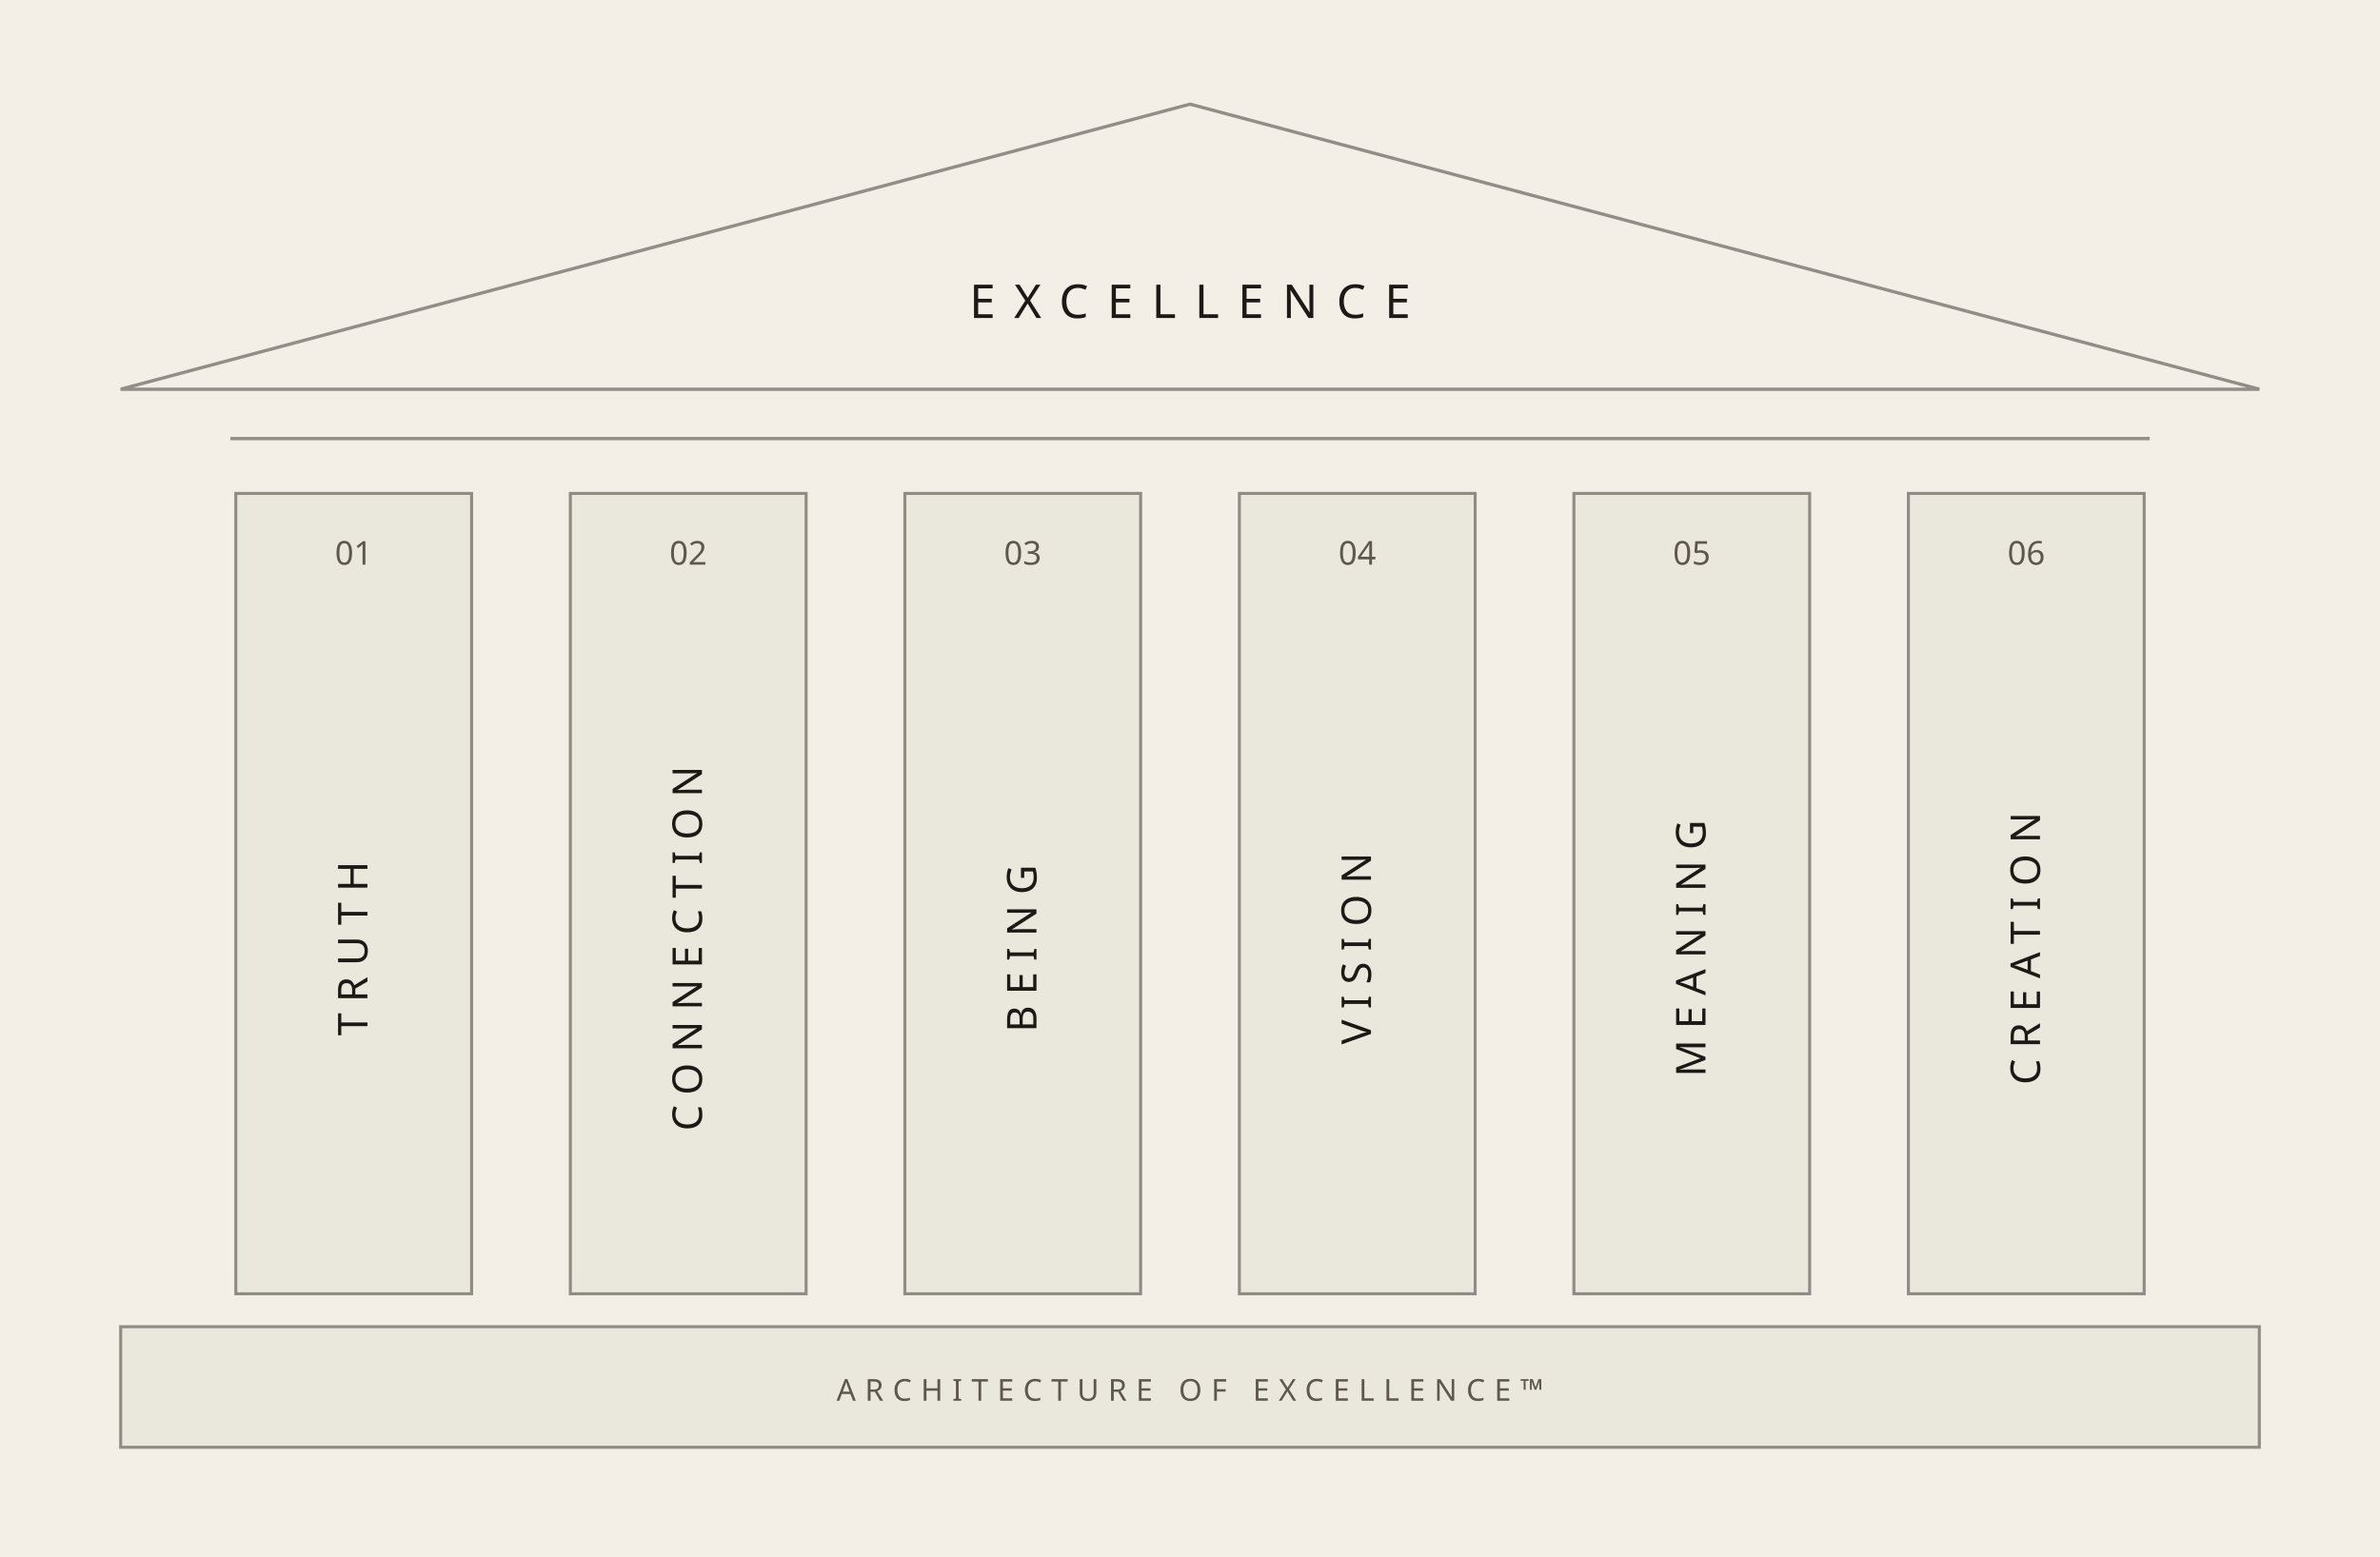
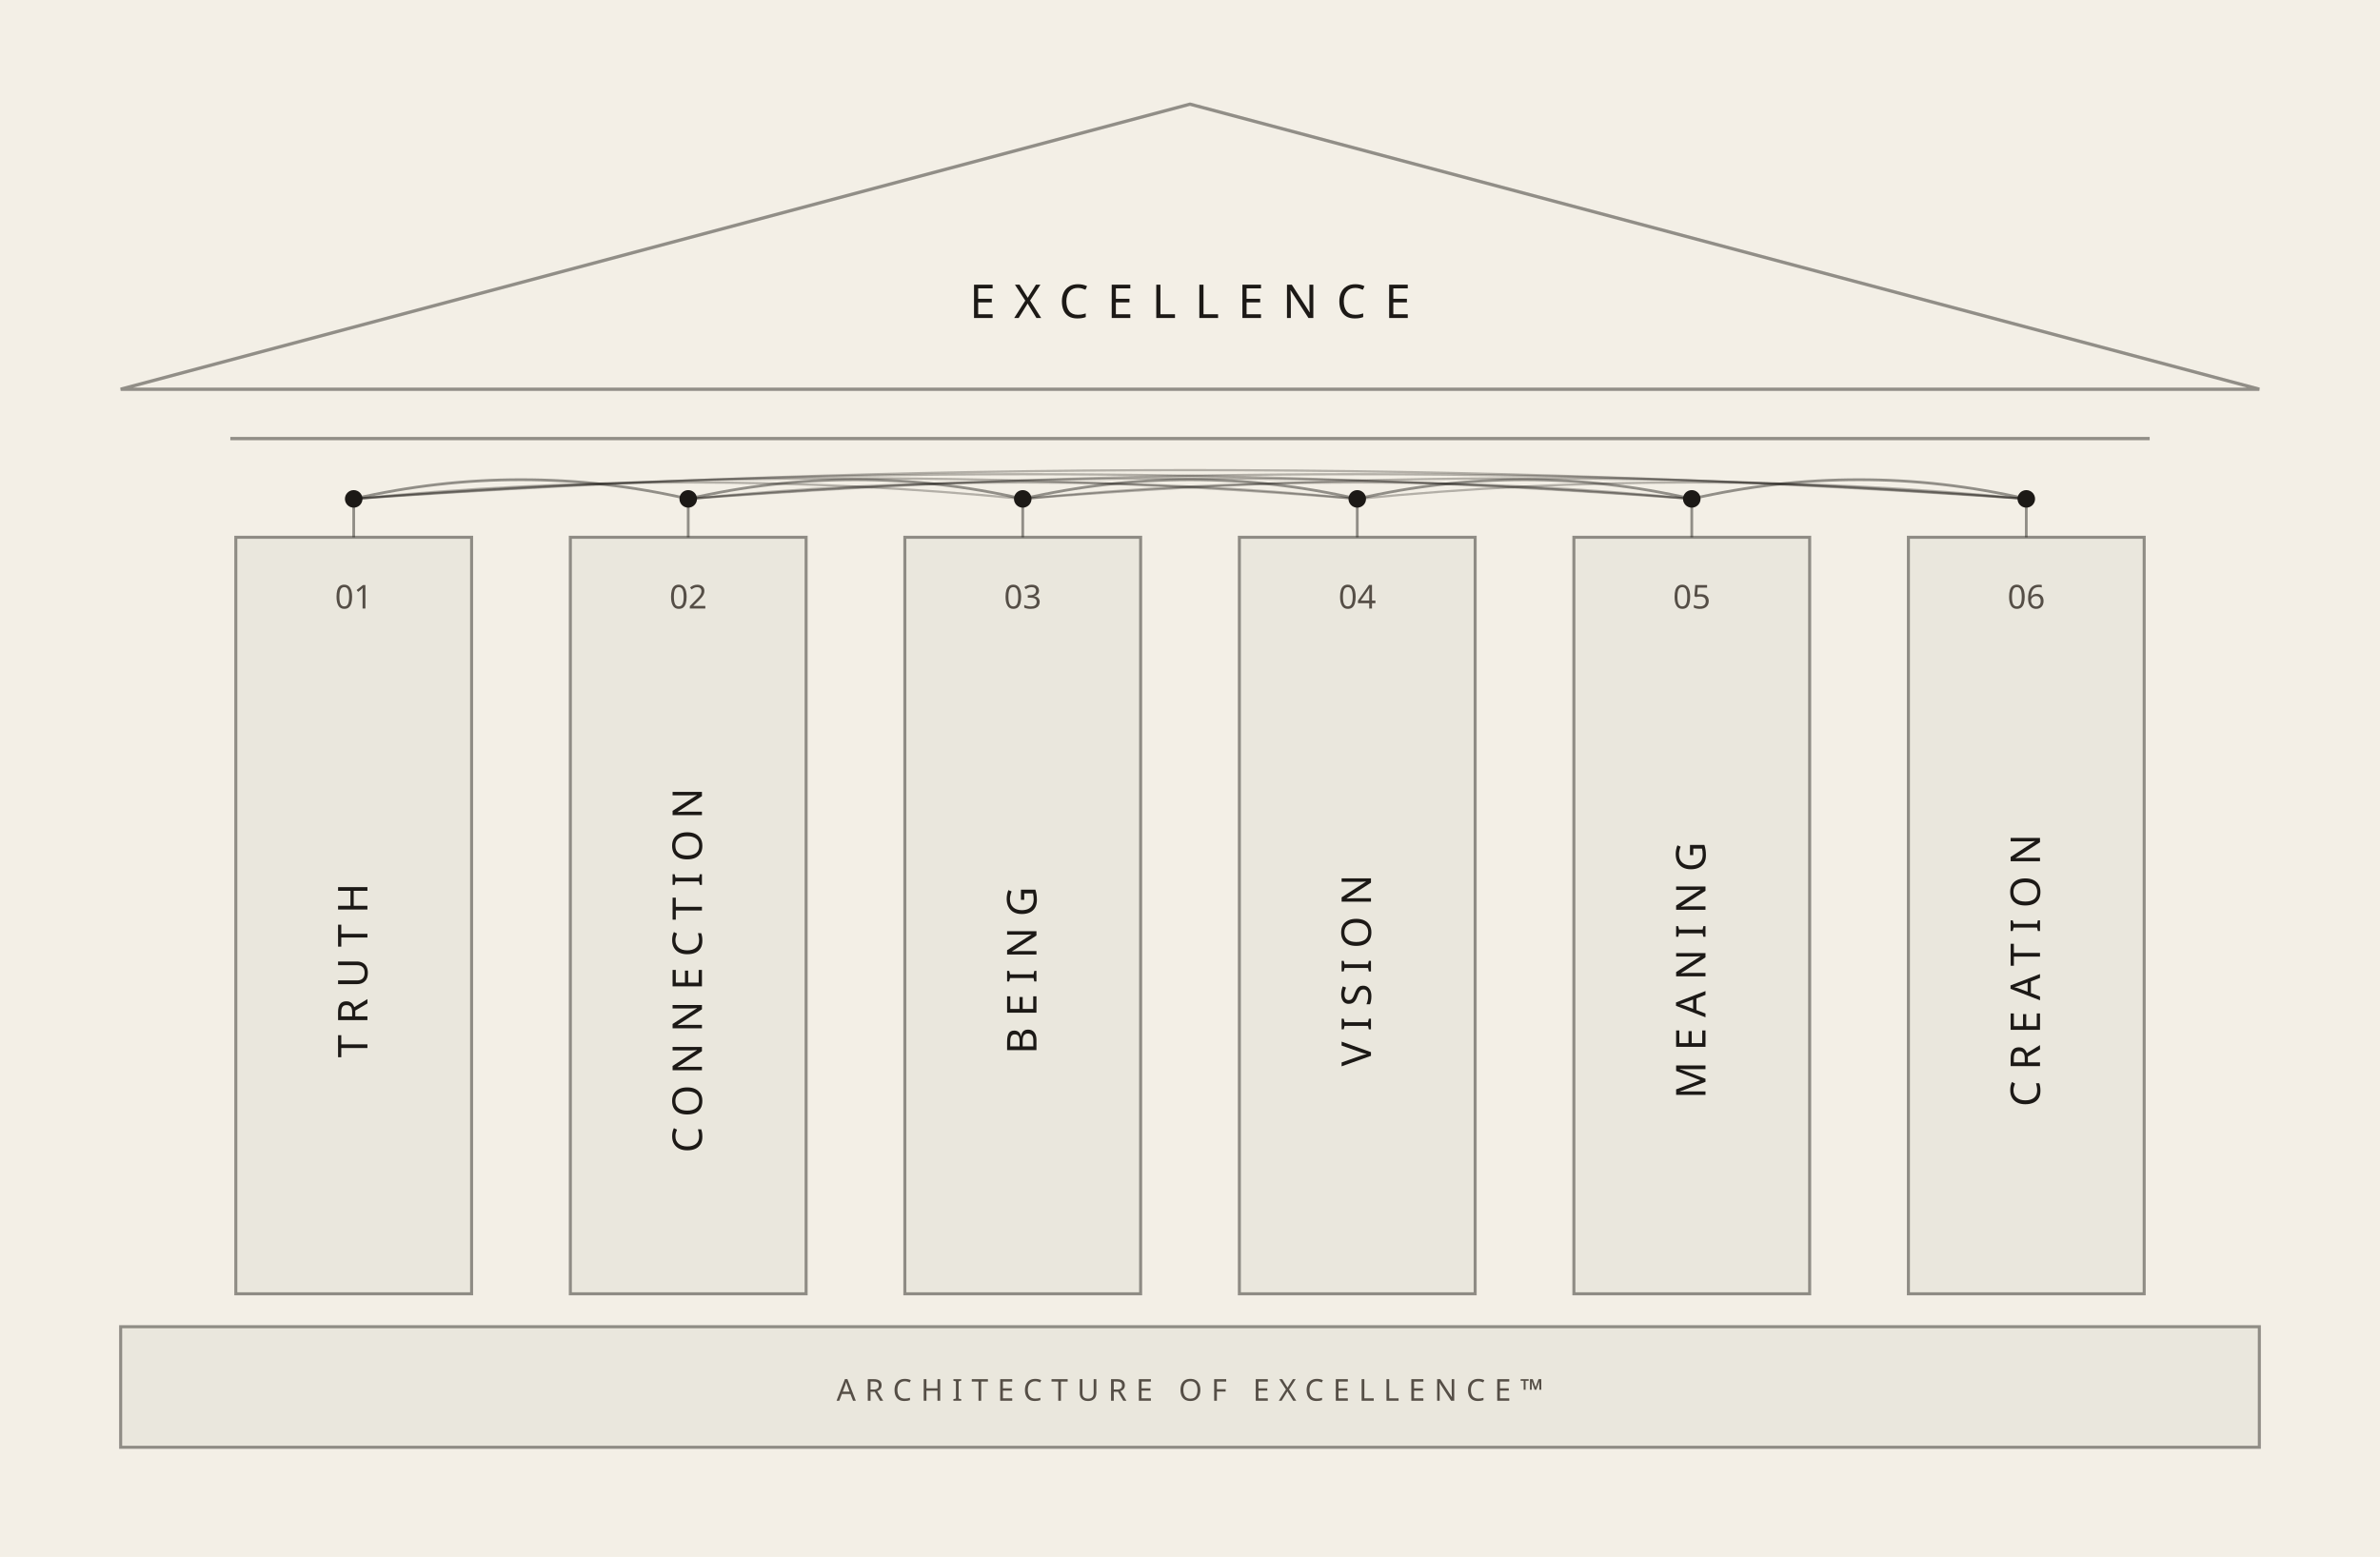
<svg xmlns="http://www.w3.org/2000/svg" id="diagram-b-pillar-model" viewBox="-24 -24 868 568" width="868" height="568">
  <rect x="-24" y="-24" width="868" height="568" fill="rgb(243, 239, 230)" />
  <polygon points="20,118 410,14 800,118" fill="none" stroke="rgba(28, 25, 22, 0.45)" stroke-width="1.2px" stroke-linecap="butt" stroke-linejoin="miter" opacity="1" />
  <text x="410" y="92" text-anchor="middle" fill="rgb(28, 25, 22)" stroke="none" stroke-width="1px" stroke-linecap="butt" stroke-linejoin="miter" font-family="Manrope, sans-serif" font-size="17px" font-weight="400" letter-spacing="6.8px" opacity="1">EXCELLENCE</text>
  <line x1="60" y1="136" x2="760" y2="136" fill="none" stroke="rgba(28, 25, 22, 0.45)" stroke-width="1.2px" stroke-linecap="butt" stroke-linejoin="miter" opacity="1" />
-   <rect x="62" y="156" width="86" height="292" fill="rgba(28, 25, 22, 0.04)" stroke="rgba(28, 25, 22, 0.45)" stroke-width="1.1px" stroke-linecap="butt" stroke-linejoin="miter" opacity="1" />
-   <text x="105" y="182" text-anchor="middle" fill="rgb(94, 87, 79)" stroke="none" stroke-width="1px" stroke-linecap="butt" stroke-linejoin="miter" font-family="Manrope, sans-serif" font-size="12px" font-weight="300" opacity="1">01</text>
-   <text transform="translate(110,322) rotate(-90)" text-anchor="middle" fill="rgb(28, 25, 22)" stroke="none" stroke-width="1px" stroke-linecap="butt" stroke-linejoin="miter" font-family="Manrope, sans-serif" font-size="15px" font-weight="400" letter-spacing="3.9px" opacity="1">TRUTH</text>
-   <rect x="184" y="156" width="86" height="292" fill="rgba(28, 25, 22, 0.04)" stroke="rgba(28, 25, 22, 0.45)" stroke-width="1.1px" stroke-linecap="butt" stroke-linejoin="miter" opacity="1" />
-   <text x="227" y="182" text-anchor="middle" fill="rgb(94, 87, 79)" stroke="none" stroke-width="1px" stroke-linecap="butt" stroke-linejoin="miter" font-family="Manrope, sans-serif" font-size="12px" font-weight="300" opacity="1">02</text>
-   <text transform="translate(232,322) rotate(-90)" text-anchor="middle" fill="rgb(28, 25, 22)" stroke="none" stroke-width="1px" stroke-linecap="butt" stroke-linejoin="miter" font-family="Manrope, sans-serif" font-size="15px" font-weight="400" letter-spacing="3.9px" opacity="1">CONNECTION</text>
-   <rect x="306" y="156" width="86" height="292" fill="rgba(28, 25, 22, 0.04)" stroke="rgba(28, 25, 22, 0.45)" stroke-width="1.1px" stroke-linecap="butt" stroke-linejoin="miter" opacity="1" />
-   <text x="349" y="182" text-anchor="middle" fill="rgb(94, 87, 79)" stroke="none" stroke-width="1px" stroke-linecap="butt" stroke-linejoin="miter" font-family="Manrope, sans-serif" font-size="12px" font-weight="300" opacity="1">03</text>
-   <text transform="translate(354,322) rotate(-90)" text-anchor="middle" fill="rgb(28, 25, 22)" stroke="none" stroke-width="1px" stroke-linecap="butt" stroke-linejoin="miter" font-family="Manrope, sans-serif" font-size="15px" font-weight="400" letter-spacing="3.9px" opacity="1">BEING</text>
-   <rect x="428" y="156" width="86" height="292" fill="rgba(28, 25, 22, 0.04)" stroke="rgba(28, 25, 22, 0.45)" stroke-width="1.1px" stroke-linecap="butt" stroke-linejoin="miter" opacity="1" />
-   <text x="471" y="182" text-anchor="middle" fill="rgb(94, 87, 79)" stroke="none" stroke-width="1px" stroke-linecap="butt" stroke-linejoin="miter" font-family="Manrope, sans-serif" font-size="12px" font-weight="300" opacity="1">04</text>
-   <text transform="translate(476,322) rotate(-90)" text-anchor="middle" fill="rgb(28, 25, 22)" stroke="none" stroke-width="1px" stroke-linecap="butt" stroke-linejoin="miter" font-family="Manrope, sans-serif" font-size="15px" font-weight="400" letter-spacing="3.9px" opacity="1">VISION</text>
-   <rect x="550" y="156" width="86" height="292" fill="rgba(28, 25, 22, 0.04)" stroke="rgba(28, 25, 22, 0.45)" stroke-width="1.1px" stroke-linecap="butt" stroke-linejoin="miter" opacity="1" />
-   <text x="593" y="182" text-anchor="middle" fill="rgb(94, 87, 79)" stroke="none" stroke-width="1px" stroke-linecap="butt" stroke-linejoin="miter" font-family="Manrope, sans-serif" font-size="12px" font-weight="300" opacity="1">05</text>
-   <text transform="translate(598,322) rotate(-90)" text-anchor="middle" fill="rgb(28, 25, 22)" stroke="none" stroke-width="1px" stroke-linecap="butt" stroke-linejoin="miter" font-family="Manrope, sans-serif" font-size="15px" font-weight="400" letter-spacing="3.9px" opacity="1">MEANING</text>
-   <rect x="672" y="156" width="86" height="292" fill="rgba(28, 25, 22, 0.04)" stroke="rgba(28, 25, 22, 0.45)" stroke-width="1.1px" stroke-linecap="butt" stroke-linejoin="miter" opacity="1" />
-   <text x="715" y="182" text-anchor="middle" fill="rgb(94, 87, 79)" stroke="none" stroke-width="1px" stroke-linecap="butt" stroke-linejoin="miter" font-family="Manrope, sans-serif" font-size="12px" font-weight="300" opacity="1">06</text>
-   <text transform="translate(720,322) rotate(-90)" text-anchor="middle" fill="rgb(28, 25, 22)" stroke="none" stroke-width="1px" stroke-linecap="butt" stroke-linejoin="miter" font-family="Manrope, sans-serif" font-size="15px" font-weight="400" letter-spacing="3.9px" opacity="1">CREATION</text>
+   <path d="M105,158 Q227.0,146 349,158" fill="none" stroke="rgba(28, 25, 22, 0.3)" stroke-width="0.8px" stroke-linecap="butt" stroke-linejoin="miter" opacity="1" />
+   <path d="M105,158 Q288.0,143 471,158" fill="none" stroke="rgba(28, 25, 22, 0.3)" stroke-width="0.8px" stroke-linecap="butt" stroke-linejoin="miter" opacity="1" />
+   <path d="M105,158 Q349.0,140 593,158" fill="none" stroke="rgba(28, 25, 22, 0.3)" stroke-width="0.8px" stroke-linecap="butt" stroke-linejoin="miter" opacity="1" />
+   <path d="M105,158 Q410.0,137 715,158" fill="none" stroke="rgba(28, 25, 22, 0.3)" stroke-width="0.8px" stroke-linecap="butt" stroke-linejoin="miter" opacity="1" />
+   <path d="M227,158 Q349.0,146 471,158" fill="none" stroke="rgba(28, 25, 22, 0.3)" stroke-width="0.8px" stroke-linecap="butt" stroke-linejoin="miter" opacity="1" />
+   <path d="M227,158 Q410.0,143 593,158" fill="none" stroke="rgba(28, 25, 22, 0.3)" stroke-width="0.8px" stroke-linecap="butt" stroke-linejoin="miter" opacity="1" />
+   <path d="M227,158 Q471.0,140 715,158" fill="none" stroke="rgba(28, 25, 22, 0.3)" stroke-width="0.8px" stroke-linecap="butt" stroke-linejoin="miter" opacity="1" />
+   <path d="M349,158 Q471.0,146 593,158" fill="none" stroke="rgba(28, 25, 22, 0.3)" stroke-width="0.8px" stroke-linecap="butt" stroke-linejoin="miter" opacity="1" />
+   <path d="M349,158 Q532.0,143 715,158" fill="none" stroke="rgba(28, 25, 22, 0.3)" stroke-width="0.8px" stroke-linecap="butt" stroke-linejoin="miter" opacity="1" />
+   <path d="M471,158 Q593.0,146 715,158" fill="none" stroke="rgba(28, 25, 22, 0.3)" stroke-width="0.8px" stroke-linecap="butt" stroke-linejoin="miter" opacity="1" />
+   <path d="M105,158 Q166.0,144 227,158" fill="none" stroke="rgba(28, 25, 22, 0.45)" stroke-width="1px" stroke-linecap="butt" stroke-linejoin="miter" opacity="1" />
+   <path d="M227,158 Q288.0,144 349,158" fill="none" stroke="rgba(28, 25, 22, 0.45)" stroke-width="1px" stroke-linecap="butt" stroke-linejoin="miter" opacity="1" />
+   <path d="M349,158 Q410.0,144 471,158" fill="none" stroke="rgba(28, 25, 22, 0.45)" stroke-width="1px" stroke-linecap="butt" stroke-linejoin="miter" opacity="1" />
+   <path d="M471,158 Q532.0,144 593,158" fill="none" stroke="rgba(28, 25, 22, 0.45)" stroke-width="1px" stroke-linecap="butt" stroke-linejoin="miter" opacity="1" />
+   <path d="M593,158 Q654.0,144 715,158" fill="none" stroke="rgba(28, 25, 22, 0.45)" stroke-width="1px" stroke-linecap="butt" stroke-linejoin="miter" opacity="1" />
+   <rect x="62" y="172" width="86" height="276" fill="rgba(28, 25, 22, 0.04)" stroke="rgba(28, 25, 22, 0.45)" stroke-width="1.1px" stroke-linecap="butt" stroke-linejoin="miter" opacity="1" />
+   <line x1="105" y1="158" x2="105" y2="172" fill="rgb(0, 0, 0)" stroke="rgba(28, 25, 22, 0.45)" stroke-width="1px" stroke-linecap="butt" stroke-linejoin="miter" opacity="1" />
+   <circle cx="105" cy="158" r="3.2" fill="rgb(28, 25, 22)" stroke="none" stroke-width="1px" stroke-linecap="butt" stroke-linejoin="miter" opacity="1" />
+   <text x="105" y="198" text-anchor="middle" fill="rgb(85, 78, 70)" stroke="none" stroke-width="1px" stroke-linecap="butt" stroke-linejoin="miter" font-family="Manrope, sans-serif" font-size="12px" font-weight="300" opacity="1">01</text>
+   <text transform="translate(110,330) rotate(-90)" text-anchor="middle" fill="rgb(28, 25, 22)" stroke="none" stroke-width="1px" stroke-linecap="butt" stroke-linejoin="miter" font-family="Manrope, sans-serif" font-size="15px" font-weight="400" letter-spacing="3.9px" opacity="1">TRUTH</text>
+   <rect x="184" y="172" width="86" height="276" fill="rgba(28, 25, 22, 0.04)" stroke="rgba(28, 25, 22, 0.45)" stroke-width="1.1px" stroke-linecap="butt" stroke-linejoin="miter" opacity="1" />
+   <line x1="227" y1="158" x2="227" y2="172" fill="rgb(0, 0, 0)" stroke="rgba(28, 25, 22, 0.45)" stroke-width="1px" stroke-linecap="butt" stroke-linejoin="miter" opacity="1" />
+   <circle cx="227" cy="158" r="3.2" fill="rgb(28, 25, 22)" stroke="none" stroke-width="1px" stroke-linecap="butt" stroke-linejoin="miter" opacity="1" />
+   <text x="227" y="198" text-anchor="middle" fill="rgb(85, 78, 70)" stroke="none" stroke-width="1px" stroke-linecap="butt" stroke-linejoin="miter" font-family="Manrope, sans-serif" font-size="12px" font-weight="300" opacity="1">02</text>
+   <text transform="translate(232,330) rotate(-90)" text-anchor="middle" fill="rgb(28, 25, 22)" stroke="none" stroke-width="1px" stroke-linecap="butt" stroke-linejoin="miter" font-family="Manrope, sans-serif" font-size="15px" font-weight="400" letter-spacing="3.9px" opacity="1">CONNECTION</text>
+   <rect x="306" y="172" width="86" height="276" fill="rgba(28, 25, 22, 0.04)" stroke="rgba(28, 25, 22, 0.45)" stroke-width="1.1px" stroke-linecap="butt" stroke-linejoin="miter" opacity="1" />
+   <line x1="349" y1="158" x2="349" y2="172" fill="rgb(0, 0, 0)" stroke="rgba(28, 25, 22, 0.45)" stroke-width="1px" stroke-linecap="butt" stroke-linejoin="miter" opacity="1" />
+   <circle cx="349" cy="158" r="3.2" fill="rgb(28, 25, 22)" stroke="none" stroke-width="1px" stroke-linecap="butt" stroke-linejoin="miter" opacity="1" />
+   <text x="349" y="198" text-anchor="middle" fill="rgb(85, 78, 70)" stroke="none" stroke-width="1px" stroke-linecap="butt" stroke-linejoin="miter" font-family="Manrope, sans-serif" font-size="12px" font-weight="300" opacity="1">03</text>
+   <text transform="translate(354,330) rotate(-90)" text-anchor="middle" fill="rgb(28, 25, 22)" stroke="none" stroke-width="1px" stroke-linecap="butt" stroke-linejoin="miter" font-family="Manrope, sans-serif" font-size="15px" font-weight="400" letter-spacing="3.9px" opacity="1">BEING</text>
+   <rect x="428" y="172" width="86" height="276" fill="rgba(28, 25, 22, 0.04)" stroke="rgba(28, 25, 22, 0.45)" stroke-width="1.1px" stroke-linecap="butt" stroke-linejoin="miter" opacity="1" />
+   <line x1="471" y1="158" x2="471" y2="172" fill="rgb(0, 0, 0)" stroke="rgba(28, 25, 22, 0.45)" stroke-width="1px" stroke-linecap="butt" stroke-linejoin="miter" opacity="1" />
+   <circle cx="471" cy="158" r="3.2" fill="rgb(28, 25, 22)" stroke="none" stroke-width="1px" stroke-linecap="butt" stroke-linejoin="miter" opacity="1" />
+   <text x="471" y="198" text-anchor="middle" fill="rgb(85, 78, 70)" stroke="none" stroke-width="1px" stroke-linecap="butt" stroke-linejoin="miter" font-family="Manrope, sans-serif" font-size="12px" font-weight="300" opacity="1">04</text>
+   <text transform="translate(476,330) rotate(-90)" text-anchor="middle" fill="rgb(28, 25, 22)" stroke="none" stroke-width="1px" stroke-linecap="butt" stroke-linejoin="miter" font-family="Manrope, sans-serif" font-size="15px" font-weight="400" letter-spacing="3.9px" opacity="1">VISION</text>
+   <rect x="550" y="172" width="86" height="276" fill="rgba(28, 25, 22, 0.04)" stroke="rgba(28, 25, 22, 0.45)" stroke-width="1.1px" stroke-linecap="butt" stroke-linejoin="miter" opacity="1" />
+   <line x1="593" y1="158" x2="593" y2="172" fill="rgb(0, 0, 0)" stroke="rgba(28, 25, 22, 0.45)" stroke-width="1px" stroke-linecap="butt" stroke-linejoin="miter" opacity="1" />
+   <circle cx="593" cy="158" r="3.2" fill="rgb(28, 25, 22)" stroke="none" stroke-width="1px" stroke-linecap="butt" stroke-linejoin="miter" opacity="1" />
+   <text x="593" y="198" text-anchor="middle" fill="rgb(85, 78, 70)" stroke="none" stroke-width="1px" stroke-linecap="butt" stroke-linejoin="miter" font-family="Manrope, sans-serif" font-size="12px" font-weight="300" opacity="1">05</text>
+   <text transform="translate(598,330) rotate(-90)" text-anchor="middle" fill="rgb(28, 25, 22)" stroke="none" stroke-width="1px" stroke-linecap="butt" stroke-linejoin="miter" font-family="Manrope, sans-serif" font-size="15px" font-weight="400" letter-spacing="3.9px" opacity="1">MEANING</text>
+   <rect x="672" y="172" width="86" height="276" fill="rgba(28, 25, 22, 0.04)" stroke="rgba(28, 25, 22, 0.45)" stroke-width="1.1px" stroke-linecap="butt" stroke-linejoin="miter" opacity="1" />
+   <line x1="715" y1="158" x2="715" y2="172" fill="rgb(0, 0, 0)" stroke="rgba(28, 25, 22, 0.45)" stroke-width="1px" stroke-linecap="butt" stroke-linejoin="miter" opacity="1" />
+   <circle cx="715" cy="158" r="3.2" fill="rgb(28, 25, 22)" stroke="none" stroke-width="1px" stroke-linecap="butt" stroke-linejoin="miter" opacity="1" />
+   <text x="715" y="198" text-anchor="middle" fill="rgb(85, 78, 70)" stroke="none" stroke-width="1px" stroke-linecap="butt" stroke-linejoin="miter" font-family="Manrope, sans-serif" font-size="12px" font-weight="300" opacity="1">06</text>
+   <text transform="translate(720,330) rotate(-90)" text-anchor="middle" fill="rgb(28, 25, 22)" stroke="none" stroke-width="1px" stroke-linecap="butt" stroke-linejoin="miter" font-family="Manrope, sans-serif" font-size="15px" font-weight="400" letter-spacing="3.9px" opacity="1">CREATION</text>
  <rect x="20" y="460" width="780" height="44" fill="rgba(28, 25, 22, 0.04)" stroke="rgba(28, 25, 22, 0.45)" stroke-width="1.1px" stroke-linecap="butt" stroke-linejoin="miter" opacity="1" />
-   <text x="410" y="487" text-anchor="middle" fill="rgb(94, 87, 79)" stroke="none" stroke-width="1px" stroke-linecap="butt" stroke-linejoin="miter" font-family="Manrope, sans-serif" font-size="11px" font-weight="500" letter-spacing="3.3px" opacity="1">ARCHITECTURE OF EXCELLENCE™</text>
+   <text x="410" y="487" text-anchor="middle" fill="rgb(85, 78, 70)" stroke="none" stroke-width="1px" stroke-linecap="butt" stroke-linejoin="miter" font-family="Manrope, sans-serif" font-size="11px" font-weight="500" letter-spacing="3.3px" opacity="1">ARCHITECTURE OF EXCELLENCE™</text>
</svg>
